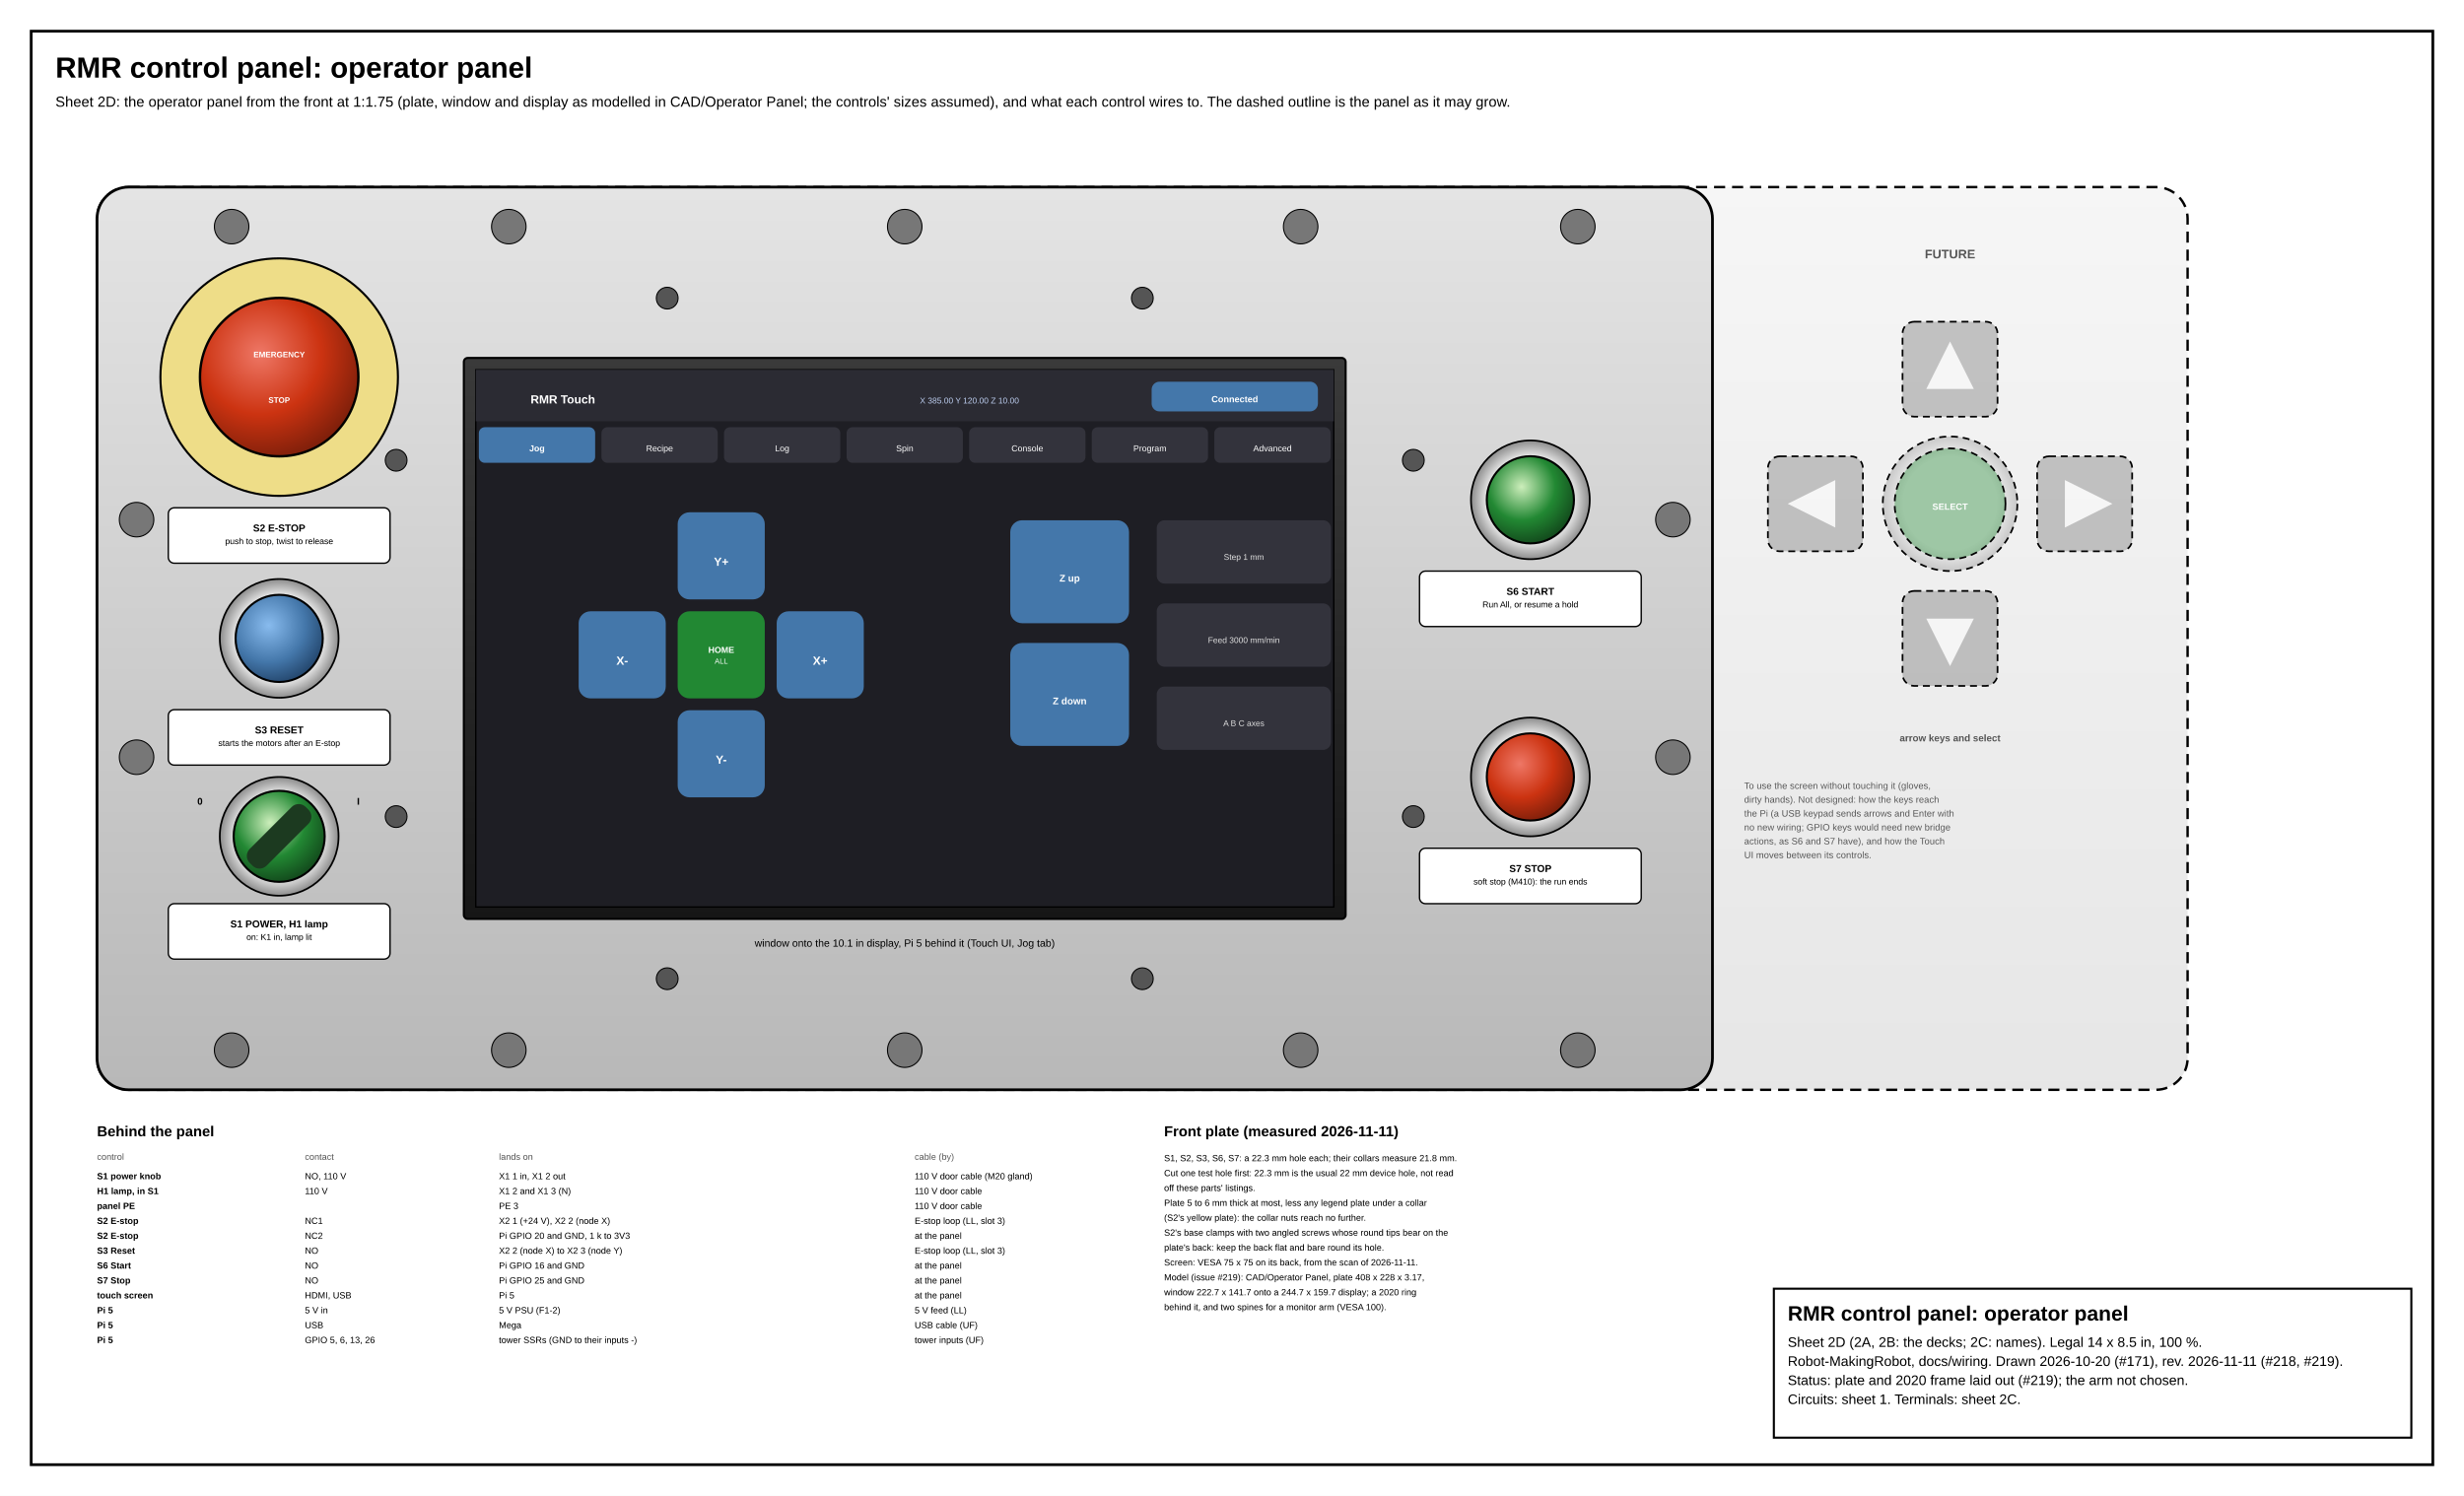
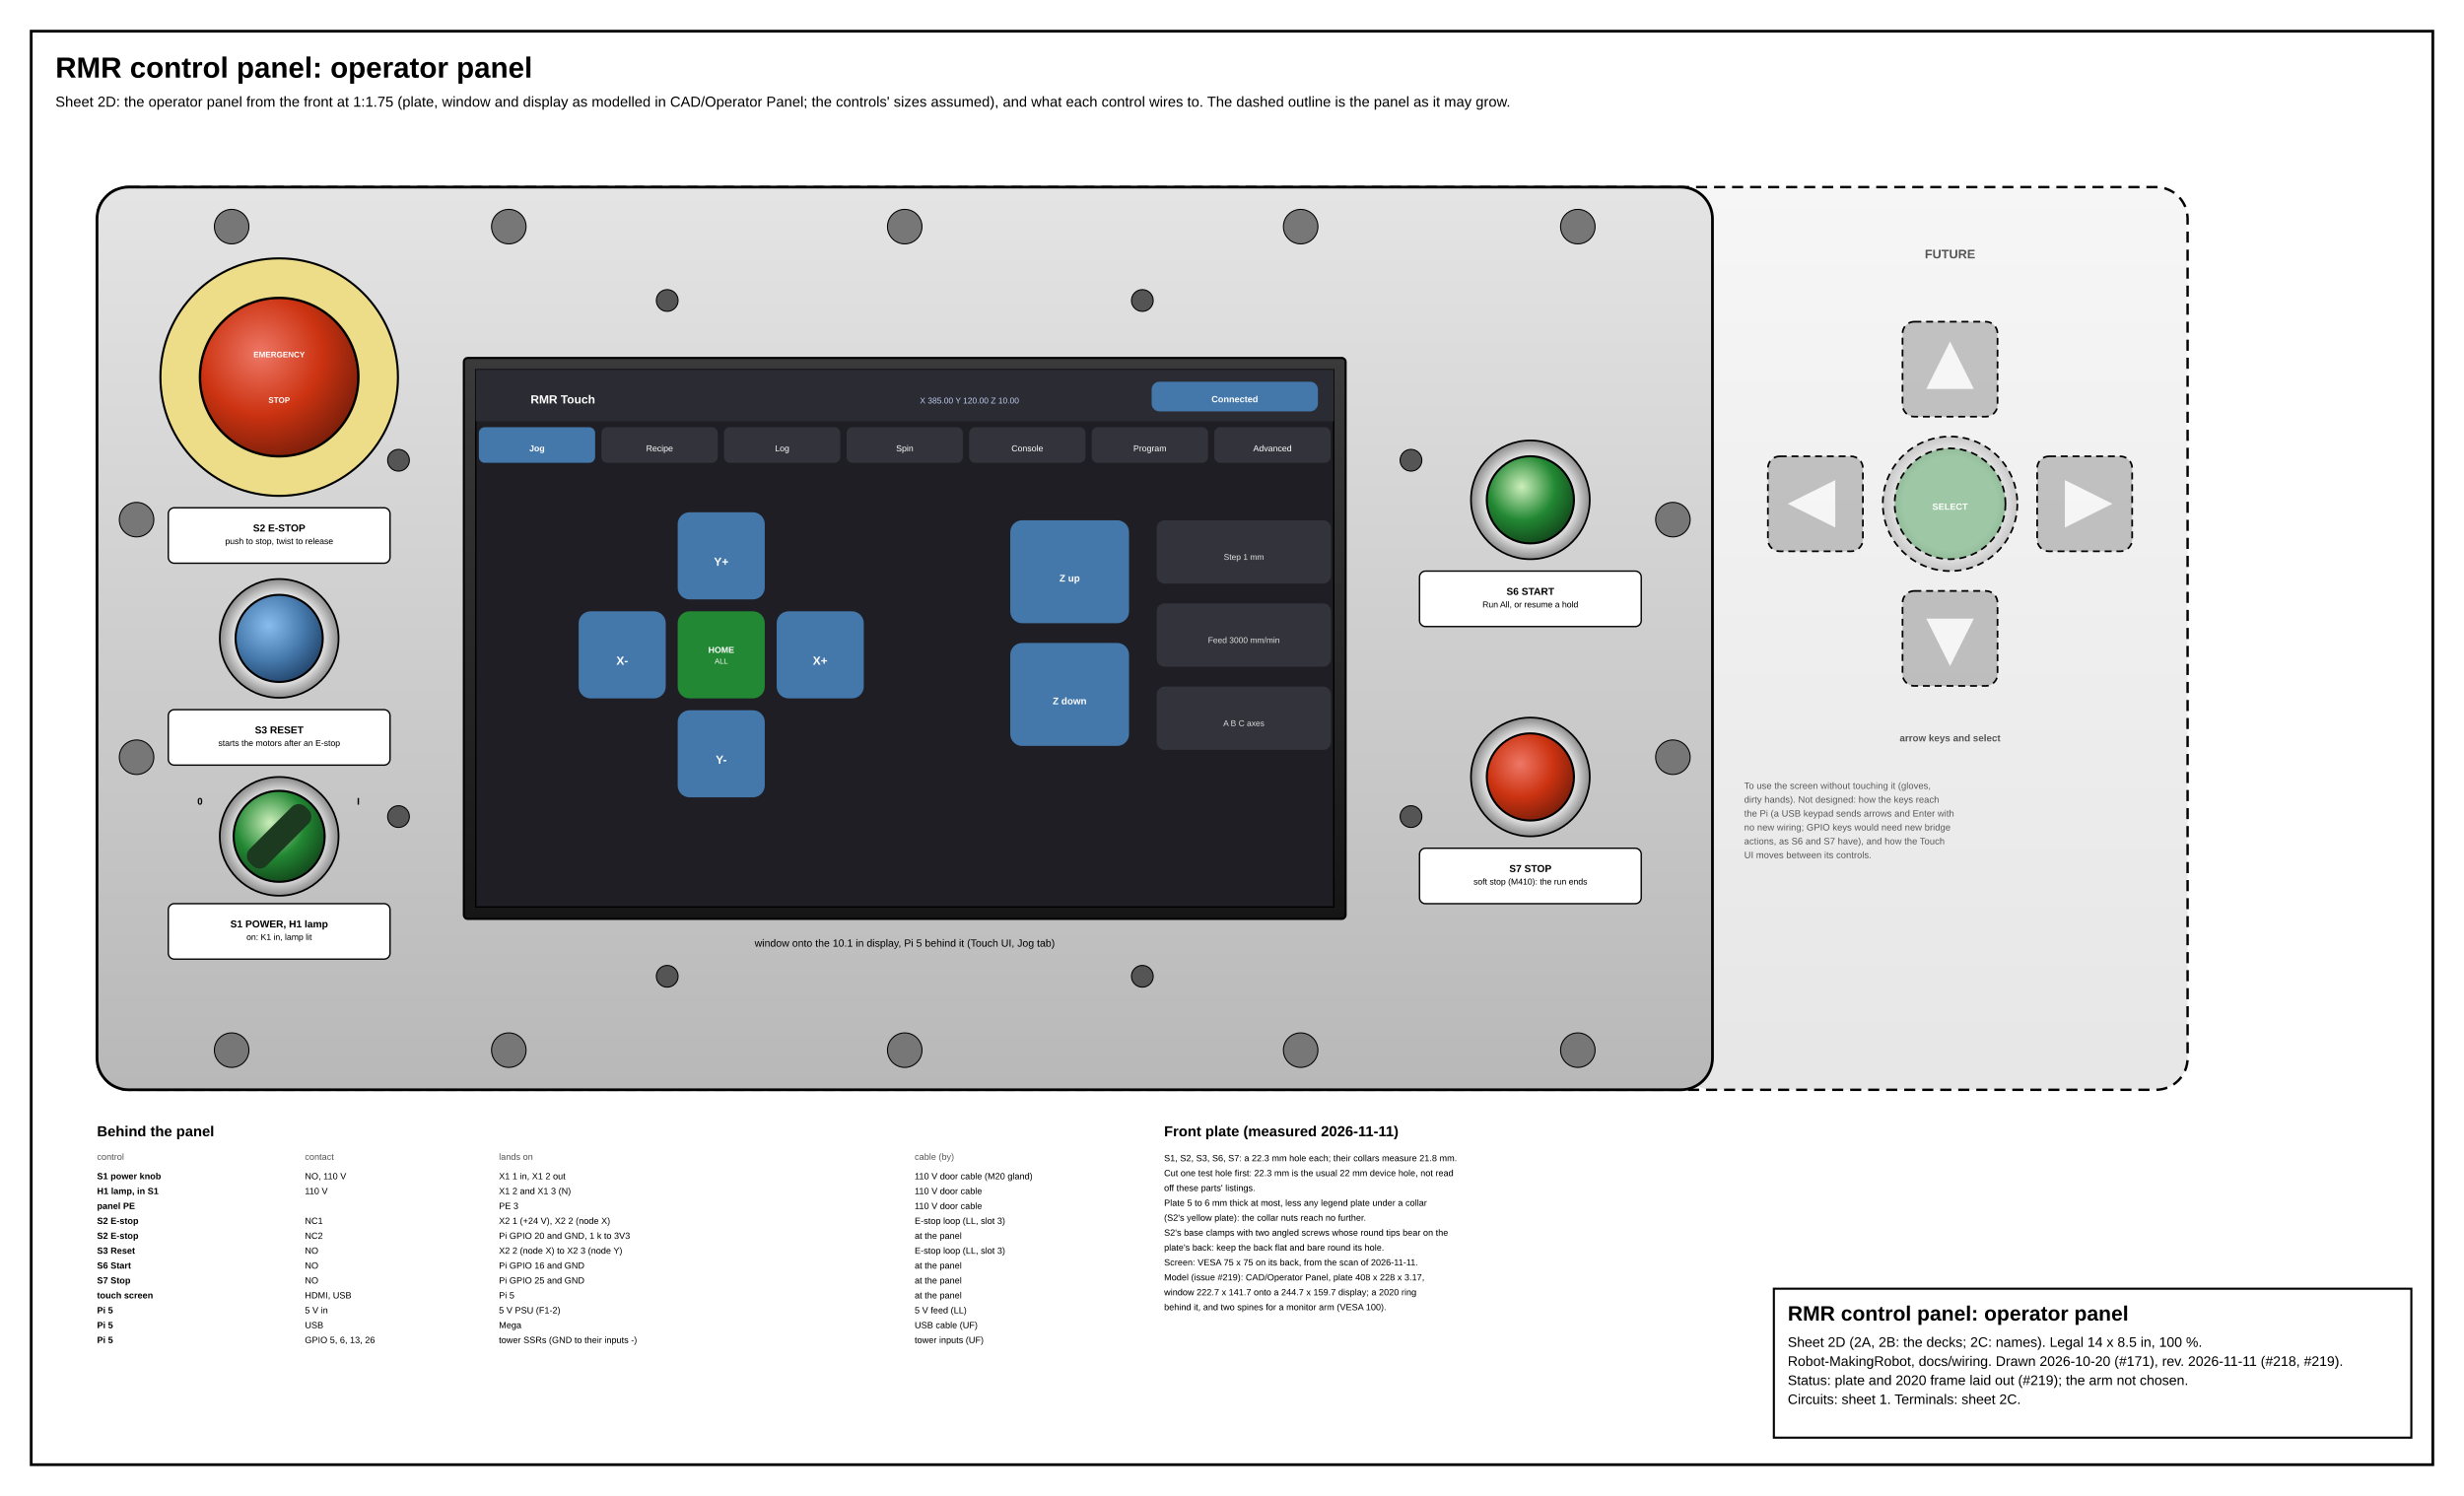
<svg xmlns="http://www.w3.org/2000/svg" width="14in" height="8.5in" viewBox="0 0 355.6 215.9">
  <style>
text{font-family:Arial,Helvetica,sans-serif;fill:#000}
path,line{fill:none;stroke-linecap:butt;stroke-linejoin:miter}
.ac{stroke:#CC3311;stroke-width:.6}
.va{stroke:#0077BB;stroke-width:.5}
.ve{stroke:#EE3377;stroke-width:.5}
.zp{stroke:#000;stroke-width:.55}
.zs{stroke:#33BBEE;stroke-width:.5}
.pe{stroke:#009988;stroke-width:.45;stroke-dasharray:2.4 .7 .5 .7}
.lv{stroke:#EE7733;stroke-width:.42}
.sg{stroke:#000;stroke-width:.22}
.zl{stroke:#000;stroke-width:.3}
.cb{stroke:#000;stroke-width:.85}
.sgc{stroke:#000;stroke-width:.5}
.mo{stroke:#000;stroke-width:.3}
.un{stroke-dasharray:1.1 .8}
.mech{stroke:#000;stroke-width:.2;stroke-dasharray:.8 .6}
.sym{stroke:#000;stroke-width:.32;fill:none}
.symf{stroke:#000;stroke-width:.32;fill:#fff}
.bx{fill:#fff;stroke:#000;stroke-width:.3}
.bxl{fill:#fff;stroke:#000;stroke-width:.22}
.frame{fill:none;stroke:#000;stroke-width:.4}
.zone{fill:none;stroke:#888;stroke-width:.2;stroke-dasharray:1.5 1}
.rail{fill:#d9d9d9;stroke:#666;stroke-width:.2}
.duct{fill:#f3f3f3;stroke:#999;stroke-width:.2}
.dot{stroke:none}
</style>
  <rect x="0" y="0" width="355.6" height="215.9" fill="#fff" />
  <rect class="frame" x="4.5" y="4.5" width="346.6" height="206.9" />
  <defs>
    <linearGradient id="opHousing" x1="0" y1="0" x2="0" y2="1">
      <stop offset="0" stop-color="#E4E4E4" />
      <stop offset="1" stop-color="#B8B8B8" />
    </linearGradient>
    <linearGradient id="opBezel" x1="0" y1="0" x2="0" y2="1">
      <stop offset="0" stop-color="#3A3A3A" />
      <stop offset="1" stop-color="#161616" />
    </linearGradient>
    <radialGradient id="opRed" cx=".38" cy=".35" r=".7">
      <stop offset="0" stop-color="#EE7766" />
      <stop offset=".55" stop-color="#CC3311" />
      <stop offset="1" stop-color="#7A1E0A" />
    </radialGradient>
    <radialGradient id="opBlue" cx=".38" cy=".35" r=".7">
      <stop offset="0" stop-color="#88BBEE" />
      <stop offset=".6" stop-color="#4477AA" />
      <stop offset="1" stop-color="#22446A" />
    </radialGradient>
    <radialGradient id="opGreen" cx=".4" cy=".35" r=".7">
      <stop offset="0" stop-color="#CCEEBB" />
      <stop offset=".55" stop-color="#228833" />
      <stop offset="1" stop-color="#11441A" />
    </radialGradient>
    <radialGradient id="opGrey" cx=".38" cy=".35" r=".7">
      <stop offset="0" stop-color="#DDDDDD" />
      <stop offset=".6" stop-color="#777777" />
      <stop offset="1" stop-color="#333333" />
    </radialGradient>
    <radialGradient id="opRing" cx=".5" cy=".5" r=".5">
      <stop offset=".7" stop-color="#F2F2F2" />
      <stop offset="1" stop-color="#8C8C8C" />
    </radialGradient>
  </defs>
  <rect x="242.57" y="27" width="73.14" height="130.29" rx="4.57" fill="url(#opHousing)" stroke="none" stroke-width="0" fill-opacity=".35" />
  <rect x="14" y="27" width="301.71" height="130.29" rx="4.57" fill="none" stroke="#000" stroke-width="0.35" stroke-dasharray="1.6 1" />
  <rect x="14" y="27" width="233.14" height="130.29" rx="4.57" fill="url(#opHousing)" stroke="#000" stroke-width="0.4" />
  <rect x="66.94" y="51.66" width="127.26" height="80.97" rx="0.57" fill="url(#opBezel)" stroke="#000" stroke-width="0.3" />
  <rect x="68.66" y="53.37" width="123.83" height="77.54" rx="0" fill="#1E1E24" stroke="#000" stroke-width="0.2" />
  <rect x="68.66" y="53.37" width="123.83" height="7.43" rx="0" fill="#2B2B33" stroke="none" stroke-width="0" />
  <rect x="166.2" y="55.09" width="24" height="4.29" rx="1.14" fill="#4477AA" stroke="none" stroke-width="0" />
  <rect x="69.11" y="61.66" width="16.78" height="5.14" rx="0.86" fill="#4477AA" stroke="none" stroke-width="0" />
  <rect x="86.8" y="61.66" width="16.78" height="5.14" rx="0.86" fill="#33333C" stroke="none" stroke-width="0" />
  <rect x="104.49" y="61.66" width="16.78" height="5.14" rx="0.86" fill="#33333C" stroke="none" stroke-width="0" />
  <rect x="122.18" y="61.66" width="16.78" height="5.14" rx="0.86" fill="#33333C" stroke="none" stroke-width="0" />
  <rect x="139.87" y="61.66" width="16.78" height="5.14" rx="0.86" fill="#33333C" stroke="none" stroke-width="0" />
  <rect x="157.56" y="61.66" width="16.78" height="5.14" rx="0.86" fill="#33333C" stroke="none" stroke-width="0" />
  <rect x="175.25" y="61.66" width="16.78" height="5.14" rx="0.86" fill="#33333C" stroke="none" stroke-width="0" />
  <rect x="97.8" y="73.94" width="12.57" height="12.57" rx="1.71" fill="#4477AA" stroke="none" stroke-width="0" />
  <rect x="97.8" y="102.51" width="12.57" height="12.57" rx="1.71" fill="#4477AA" stroke="none" stroke-width="0" />
  <rect x="83.51" y="88.23" width="12.57" height="12.57" rx="1.71" fill="#4477AA" stroke="none" stroke-width="0" />
  <rect x="112.09" y="88.23" width="12.57" height="12.57" rx="1.71" fill="#4477AA" stroke="none" stroke-width="0" />
  <rect x="97.8" y="88.23" width="12.57" height="12.57" rx="1.71" fill="#228833" stroke="none" stroke-width="0" />
  <rect x="145.8" y="75.09" width="17.14" height="14.86" rx="1.71" fill="#4477AA" stroke="none" stroke-width="0" />
  <rect x="145.8" y="92.8" width="17.14" height="14.86" rx="1.71" fill="#4477AA" stroke="none" stroke-width="0" />
  <rect x="166.94" y="75.09" width="25.14" height="9.14" rx="1.14" fill="#33333C" stroke="none" stroke-width="0" />
  <rect x="166.94" y="87.09" width="25.14" height="9.14" rx="1.14" fill="#33333C" stroke="none" stroke-width="0" />
  <rect x="166.94" y="99.09" width="25.14" height="9.14" rx="1.14" fill="#33333C" stroke="none" stroke-width="0" />
-   <circle cx="203.97" cy="66.43" r="1.57" fill="#555555" stroke="#000" stroke-width="0.15" />
-   <circle cx="203.97" cy="117.86" r="1.57" fill="#555555" stroke="#000" stroke-width="0.15" />
-   <circle cx="57.17" cy="66.43" r="1.57" fill="#555555" stroke="#000" stroke-width="0.15" />
-   <circle cx="57.17" cy="117.86" r="1.57" fill="#555555" stroke="#000" stroke-width="0.15" />
-   <circle cx="164.86" cy="43.03" r="1.57" fill="#555555" stroke="#000" stroke-width="0.15" />
-   <circle cx="164.86" cy="141.26" r="1.57" fill="#555555" stroke="#000" stroke-width="0.15" />
-   <circle cx="96.29" cy="43.03" r="1.57" fill="#555555" stroke="#000" stroke-width="0.15" />
-   <circle cx="96.29" cy="141.26" r="1.57" fill="#555555" stroke="#000" stroke-width="0.15" />
+   <circle cx="203.63" cy="66.43" r="1.57" fill="#555555" stroke="#000" stroke-width="0.15" />
+   <circle cx="203.63" cy="117.86" r="1.57" fill="#555555" stroke="#000" stroke-width="0.15" />
+   <circle cx="57.51" cy="66.43" r="1.57" fill="#555555" stroke="#000" stroke-width="0.15" />
+   <circle cx="57.51" cy="117.86" r="1.57" fill="#555555" stroke="#000" stroke-width="0.15" />
+   <circle cx="164.86" cy="43.37" r="1.57" fill="#555555" stroke="#000" stroke-width="0.15" />
+   <circle cx="164.86" cy="140.91" r="1.57" fill="#555555" stroke="#000" stroke-width="0.15" />
+   <circle cx="96.29" cy="43.37" r="1.57" fill="#555555" stroke="#000" stroke-width="0.15" />
+   <circle cx="96.29" cy="140.91" r="1.57" fill="#555555" stroke="#000" stroke-width="0.15" />
  <circle cx="241.43" cy="75" r="2.49" fill="#777777" stroke="#000" stroke-width="0.15" />
  <circle cx="241.43" cy="109.29" r="2.49" fill="#777777" stroke="#000" stroke-width="0.15" />
  <circle cx="19.71" cy="75" r="2.49" fill="#777777" stroke="#000" stroke-width="0.15" />
  <circle cx="19.71" cy="109.29" r="2.49" fill="#777777" stroke="#000" stroke-width="0.15" />
  <circle cx="130.57" cy="32.71" r="2.49" fill="#777777" stroke="#000" stroke-width="0.15" />
  <circle cx="130.57" cy="151.57" r="2.49" fill="#777777" stroke="#000" stroke-width="0.15" />
  <circle cx="187.71" cy="32.71" r="2.49" fill="#777777" stroke="#000" stroke-width="0.15" />
  <circle cx="187.71" cy="151.57" r="2.49" fill="#777777" stroke="#000" stroke-width="0.15" />
  <circle cx="73.43" cy="32.71" r="2.49" fill="#777777" stroke="#000" stroke-width="0.15" />
  <circle cx="73.43" cy="151.57" r="2.49" fill="#777777" stroke="#000" stroke-width="0.15" />
  <circle cx="227.71" cy="32.71" r="2.49" fill="#777777" stroke="#000" stroke-width="0.15" />
  <circle cx="227.71" cy="151.57" r="2.49" fill="#777777" stroke="#000" stroke-width="0.15" />
  <circle cx="33.43" cy="32.71" r="2.49" fill="#777777" stroke="#000" stroke-width="0.15" />
  <circle cx="33.43" cy="151.57" r="2.49" fill="#777777" stroke="#000" stroke-width="0.15" />
  <circle cx="40.29" cy="54.43" r="17.14" fill="#EEDD88" stroke="#000" stroke-width="0.3" />
  <circle cx="40.29" cy="54.43" r="9.71" fill="url(#opRing)" stroke="#000" stroke-width="0.2" />
  <circle cx="40.29" cy="54.43" r="11.43" fill="url(#opRed)" stroke="#000" stroke-width="0.35" />
  <rect x="24.29" y="73.29" width="32" height="8" rx="0.86" fill="#FFFFFF" stroke="#000" stroke-width="0.2" />
  <circle cx="40.29" cy="92.14" r="8.57" fill="url(#opRing)" stroke="#000" stroke-width="0.25" />
  <circle cx="40.29" cy="92.14" r="6.29" fill="url(#opBlue)" stroke="#000" stroke-width="0.3" />
  <rect x="24.29" y="102.43" width="32" height="8" rx="0.86" fill="#FFFFFF" stroke="#000" stroke-width="0.2" />
  <circle cx="40.29" cy="120.71" r="8.57" fill="url(#opRing)" stroke="#000" stroke-width="0.25" />
  <circle cx="40.29" cy="120.71" r="6.57" fill="url(#opGreen)" stroke="#000" stroke-width="0.3" />
  <rect x="38.57" y="115" width="3.43" height="11.43" rx="1.43" fill="#1C3A20" stroke="none" stroke-width="0" transform="rotate(45 40.29 120.71)" />
  <rect x="24.29" y="130.43" width="32" height="8" rx="0.86" fill="#FFFFFF" stroke="#000" stroke-width="0.2" />
  <circle cx="220.86" cy="72.14" r="8.57" fill="url(#opRing)" stroke="#000" stroke-width="0.25" />
  <circle cx="220.86" cy="72.14" r="6.29" fill="url(#opGreen)" stroke="#000" stroke-width="0.3" />
  <rect x="204.86" y="82.43" width="32" height="8" rx="0.86" fill="#FFFFFF" stroke="#000" stroke-width="0.2" />
  <circle cx="220.86" cy="112.14" r="8.57" fill="url(#opRing)" stroke="#000" stroke-width="0.25" />
  <circle cx="220.86" cy="112.14" r="6.29" fill="url(#opRed)" stroke="#000" stroke-width="0.3" />
  <rect x="204.86" y="122.43" width="32" height="8" rx="0.86" fill="#FFFFFF" stroke="#000" stroke-width="0.2" />
  <rect x="274.57" y="46.43" width="13.71" height="13.71" rx="1.71" fill="#777777" stroke="#000" stroke-width="0.25" fill-opacity=".4" stroke-dasharray="1 .7" />
  <path d="M281.43 49.29 L284.86 56.14 L278 56.14 Z" style="fill:#FFFFFF;fill-opacity:.85" stroke="none" />
  <rect x="274.57" y="85.29" width="13.71" height="13.71" rx="1.71" fill="#777777" stroke="#000" stroke-width="0.25" fill-opacity=".4" stroke-dasharray="1 .7" />
  <path d="M281.43 96.14 L278 89.29 L284.86 89.29 Z" style="fill:#FFFFFF;fill-opacity:.85" stroke="none" />
  <rect x="255.14" y="65.86" width="13.71" height="13.71" rx="1.71" fill="#777777" stroke="#000" stroke-width="0.25" fill-opacity=".4" stroke-dasharray="1 .7" />
  <path d="M258 72.71 L264.86 69.29 L264.86 76.14 Z" style="fill:#FFFFFF;fill-opacity:.85" stroke="none" />
  <rect x="294" y="65.86" width="13.71" height="13.71" rx="1.71" fill="#777777" stroke="#000" stroke-width="0.25" fill-opacity=".4" stroke-dasharray="1 .7" />
  <path d="M304.86 72.71 L298 76.14 L298 69.29 Z" style="fill:#FFFFFF;fill-opacity:.85" stroke="none" />
  <circle cx="281.43" cy="72.71" r="9.71" fill="url(#opRing)" stroke="#000" stroke-width="0.25" fill-opacity=".4" stroke-dasharray="1 .7" />
  <circle cx="281.43" cy="72.71" r="8" fill="#228833" stroke="#000" stroke-width="0.25" fill-opacity=".4" stroke-dasharray="1 .7" />
  <rect class="bx" x="256" y="186" width="92" height="21.5" />
  <text x="8" y="11.2" font-size="4.2" font-weight="bold">RMR control panel: operator panel</text>
  <text x="8" y="15.4" font-size="2.1">Sheet 2D: the operator panel from the front at 1:1.75 (plate, window and display as modelled in CAD/Operator Panel; the controls' sizes assumed), and what each control wires to. The dashed outline is the panel as it may grow.</text>
  <text x="81.23" y="58.23" font-size="1.7" style="fill:#FFFFFF" text-anchor="middle" font-weight="bold">RMR Touch</text>
  <text x="178.2" y="58.06" font-size="1.3" style="fill:#FFFFFF" text-anchor="middle" font-weight="bold">Connected</text>
  <text x="139.91" y="58.23" font-size="1.2" style="fill:#BBCCEE" text-anchor="middle">X 385.00  Y 120.00  Z 10.00</text>
  <text x="77.5" y="65.14" font-size="1.25" style="fill:#FFFFFF" text-anchor="middle" font-weight="bold">Jog</text>
  <text x="95.19" y="65.14" font-size="1.25" style="fill:#FFFFFF" text-anchor="middle">Recipe</text>
  <text x="112.88" y="65.14" font-size="1.25" style="fill:#FFFFFF" text-anchor="middle">Log</text>
  <text x="130.57" y="65.14" font-size="1.25" style="fill:#FFFFFF" text-anchor="middle">Spin</text>
  <text x="148.26" y="65.14" font-size="1.25" style="fill:#FFFFFF" text-anchor="middle">Console</text>
  <text x="165.95" y="65.14" font-size="1.25" style="fill:#FFFFFF" text-anchor="middle">Program</text>
  <text x="183.64" y="65.14" font-size="1.25" style="fill:#FFFFFF" text-anchor="middle">Advanced</text>
  <text x="104.09" y="81.66" font-size="1.7" style="fill:#FFFFFF" text-anchor="middle" font-weight="bold">Y+</text>
  <text x="104.09" y="110.23" font-size="1.7" style="fill:#FFFFFF" text-anchor="middle" font-weight="bold">Y-</text>
  <text x="89.8" y="95.94" font-size="1.7" style="fill:#FFFFFF" text-anchor="middle" font-weight="bold">X-</text>
  <text x="118.37" y="95.94" font-size="1.7" style="fill:#FFFFFF" text-anchor="middle" font-weight="bold">X+</text>
  <text x="104.09" y="94.23" font-size="1.25" style="fill:#FFFFFF" text-anchor="middle" font-weight="bold">HOME</text>
  <text x="104.09" y="95.79" font-size="1.06" style="fill:#FFFFFF" text-anchor="middle">ALL</text>
  <text x="154.37" y="83.94" font-size="1.4" style="fill:#FFFFFF" text-anchor="middle" font-weight="bold">Z up</text>
  <text x="154.37" y="101.66" font-size="1.4" style="fill:#FFFFFF" text-anchor="middle" font-weight="bold">Z down</text>
  <text x="179.51" y="80.8" font-size="1.2" style="fill:#DDDDDD" text-anchor="middle">Step  1 mm</text>
  <text x="179.51" y="92.8" font-size="1.2" style="fill:#DDDDDD" text-anchor="middle">Feed  3000 mm/min</text>
  <text x="179.51" y="104.8" font-size="1.2" style="fill:#DDDDDD" text-anchor="middle">A  B  C axes</text>
  <text x="130.57" y="136.63" font-size="1.5" style="fill:#000" text-anchor="middle">window onto the 10.1 in display, Pi 5 behind it (Touch UI, Jog tab)</text>
  <text x="40.29" y="51.57" font-size="1.15" style="fill:#FFFFFF" text-anchor="middle" font-weight="bold">EMERGENCY</text>
  <text x="40.29" y="58.14" font-size="1.15" style="fill:#FFFFFF" text-anchor="middle" font-weight="bold">STOP</text>
  <text x="40.29" y="76.71" font-size="1.45" style="fill:#000" text-anchor="middle" font-weight="bold">S2  E-STOP</text>
  <text x="40.29" y="78.53" font-size="1.23" style="fill:#000" text-anchor="middle">push to stop, twist to release</text>
  <text x="40.29" y="105.86" font-size="1.45" style="fill:#000" text-anchor="middle" font-weight="bold">S3  RESET</text>
  <text x="40.29" y="107.67" font-size="1.23" style="fill:#000" text-anchor="middle">starts the motors after an E-stop</text>
  <text x="28.86" y="116.14" font-size="1.4" style="fill:#000" text-anchor="middle" font-weight="bold">0</text>
  <text x="51.71" y="116.14" font-size="1.4" style="fill:#000" text-anchor="middle" font-weight="bold">I</text>
  <text x="40.29" y="133.86" font-size="1.45" style="fill:#000" text-anchor="middle" font-weight="bold">S1  POWER, H1 lamp</text>
  <text x="40.29" y="135.67" font-size="1.23" style="fill:#000" text-anchor="middle">on: K1 in, lamp lit</text>
  <text x="220.86" y="85.86" font-size="1.45" style="fill:#000" text-anchor="middle" font-weight="bold">S6  START</text>
  <text x="220.86" y="87.67" font-size="1.23" style="fill:#000" text-anchor="middle">Run All, or resume a hold</text>
  <text x="220.86" y="125.86" font-size="1.45" style="fill:#000" text-anchor="middle" font-weight="bold">S7  STOP</text>
  <text x="220.86" y="127.67" font-size="1.23" style="fill:#000" text-anchor="middle">soft stop (M410): the run ends</text>
  <text x="281.43" y="73.57" font-size="1.3" style="fill:#FFFFFF" text-anchor="middle" font-weight="bold">SELECT</text>
  <text x="281.43" y="37.29" font-size="1.8" style="fill:#555555" text-anchor="middle" font-weight="bold">FUTURE</text>
  <text x="281.43" y="107" font-size="1.4" style="fill:#555555" text-anchor="middle" font-weight="bold">arrow keys and select</text>
  <text x="251.71" y="113.86" font-size="1.35" style="fill:#555555">To use the screen without touching it (gloves,</text>
  <text x="251.71" y="115.86" font-size="1.35" style="fill:#555555">dirty hands). Not designed: how the keys reach</text>
  <text x="251.71" y="117.86" font-size="1.35" style="fill:#555555">the Pi (a USB keypad sends arrows and Enter with</text>
  <text x="251.71" y="119.86" font-size="1.35" style="fill:#555555">no new wiring; GPIO keys would need new bridge</text>
  <text x="251.71" y="121.86" font-size="1.35" style="fill:#555555">actions, as S6 and S7 have), and how the Touch</text>
  <text x="251.71" y="123.86" font-size="1.35" style="fill:#555555">UI moves between its controls.</text>
  <text x="168" y="164" font-size="2.1" font-weight="bold">Front plate (measured 2026-11-11)</text>
  <text x="168" y="167.6" font-size="1.3">S1, S2, S3, S6, S7: a 22.3 mm hole each; their collars measure 21.8 mm.</text>
  <text x="168" y="169.75" font-size="1.3">Cut one test hole first: 22.3 mm is the usual 22 mm device hole, not read</text>
  <text x="168" y="171.9" font-size="1.3">off these parts' listings.</text>
  <text x="168" y="174.05" font-size="1.3">Plate 5 to 6 mm thick at most, less any legend plate under a collar</text>
  <text x="168" y="176.2" font-size="1.3">(S2's yellow plate): the collar nuts reach no further.</text>
  <text x="168" y="178.35" font-size="1.3">S2's base clamps with two angled screws whose round tips bear on the</text>
  <text x="168" y="180.5" font-size="1.3">plate's back: keep the back flat and bare round its hole.</text>
  <text x="168" y="182.65" font-size="1.3">Screen: VESA 75 x 75 on its back, from the scan of 2026-11-11.</text>
  <text x="168" y="184.8" font-size="1.3">Model (issue #219): CAD/Operator Panel, plate 408 x 228 x 3.17,</text>
  <text x="168" y="186.95" font-size="1.3">window 222.7 x 141.7 onto a 244.7 x 159.7 display; a 2020 ring</text>
  <text x="168" y="189.1" font-size="1.3">behind it, and two spines for a monitor arm (VESA 100).</text>
  <text x="14" y="164" font-size="2.1" font-weight="bold">Behind the panel</text>
  <text x="14" y="167.4" font-size="1.3" style="fill:#555555">control</text>
  <text x="44" y="167.4" font-size="1.3" style="fill:#555555">contact</text>
  <text x="72" y="167.4" font-size="1.3" style="fill:#555555">lands on</text>
  <text x="132" y="167.4" font-size="1.3" style="fill:#555555">cable (by)</text>
  <text x="14" y="170.2" font-size="1.3" font-weight="bold">S1 power knob</text>
  <text x="44" y="170.2" font-size="1.3">NO, 110 V</text>
  <text x="72" y="170.2" font-size="1.3">X1 1 in, X1 2 out</text>
  <text x="132" y="170.2" font-size="1.3">110 V door cable (M20 gland)</text>
  <text x="14" y="172.35" font-size="1.3" font-weight="bold">H1 lamp, in S1</text>
  <text x="44" y="172.35" font-size="1.3">110 V</text>
  <text x="72" y="172.35" font-size="1.3">X1 2 and X1 3 (N)</text>
  <text x="132" y="172.35" font-size="1.3">110 V door cable</text>
  <text x="14" y="174.5" font-size="1.3" font-weight="bold">panel PE</text>
  <text x="44" y="174.5" font-size="1.3" />
  <text x="72" y="174.5" font-size="1.3">PE 3</text>
  <text x="132" y="174.5" font-size="1.3">110 V door cable</text>
  <text x="14" y="176.65" font-size="1.3" font-weight="bold">S2 E-stop</text>
  <text x="44" y="176.65" font-size="1.3">NC1</text>
  <text x="72" y="176.65" font-size="1.3">X2 1 (+24 V), X2 2 (node X)</text>
  <text x="132" y="176.65" font-size="1.3">E-stop loop (LL, slot 3)</text>
  <text x="14" y="178.8" font-size="1.3" font-weight="bold">S2 E-stop</text>
  <text x="44" y="178.8" font-size="1.3">NC2</text>
  <text x="72" y="178.8" font-size="1.3">Pi GPIO 20 and GND, 1 k to 3V3</text>
  <text x="132" y="178.8" font-size="1.3">at the panel</text>
  <text x="14" y="180.95" font-size="1.3" font-weight="bold">S3 Reset</text>
  <text x="44" y="180.95" font-size="1.3">NO</text>
  <text x="72" y="180.95" font-size="1.3">X2 2 (node X) to X2 3 (node Y)</text>
  <text x="132" y="180.95" font-size="1.3">E-stop loop (LL, slot 3)</text>
  <text x="14" y="183.1" font-size="1.3" font-weight="bold">S6 Start</text>
  <text x="44" y="183.1" font-size="1.3">NO</text>
  <text x="72" y="183.1" font-size="1.3">Pi GPIO 16 and GND</text>
  <text x="132" y="183.1" font-size="1.3">at the panel</text>
  <text x="14" y="185.25" font-size="1.3" font-weight="bold">S7 Stop</text>
  <text x="44" y="185.25" font-size="1.3">NO</text>
  <text x="72" y="185.25" font-size="1.3">Pi GPIO 25 and GND</text>
  <text x="132" y="185.25" font-size="1.3">at the panel</text>
  <text x="14" y="187.4" font-size="1.3" font-weight="bold">touch screen</text>
  <text x="44" y="187.4" font-size="1.3">HDMI, USB</text>
  <text x="72" y="187.4" font-size="1.3">Pi 5</text>
  <text x="132" y="187.4" font-size="1.3">at the panel</text>
  <text x="14" y="189.55" font-size="1.3" font-weight="bold">Pi 5</text>
  <text x="44" y="189.55" font-size="1.3">5 V in</text>
  <text x="72" y="189.55" font-size="1.3">5 V PSU (F1-2)</text>
  <text x="132" y="189.55" font-size="1.3">5 V feed (LL)</text>
  <text x="14" y="191.7" font-size="1.3" font-weight="bold">Pi 5</text>
  <text x="44" y="191.7" font-size="1.3">USB</text>
  <text x="72" y="191.7" font-size="1.3">Mega</text>
  <text x="132" y="191.7" font-size="1.3">USB cable (UF)</text>
  <text x="14" y="193.85" font-size="1.3" font-weight="bold">Pi 5</text>
  <text x="44" y="193.85" font-size="1.3">GPIO 5, 6, 13, 26</text>
  <text x="72" y="193.85" font-size="1.3">tower SSRs (GND to their inputs -)</text>
  <text x="132" y="193.85" font-size="1.3">tower inputs (UF)</text>
  <text x="258" y="190.6" font-size="3" font-weight="bold">RMR control panel: operator panel</text>
  <text x="258" y="194.4" font-size="2">Sheet 2D (2A, 2B: the decks; 2C: names). Legal 14 x 8.5 in, 100 %.</text>
  <text x="258" y="197.15" font-size="2">Robot-MakingRobot, docs/wiring. Drawn 2026-10-20 (#171), rev. 2026-11-11 (#218, #219).</text>
  <text x="258" y="199.9" font-size="2">Status: plate and 2020 frame laid out (#219); the arm not chosen.</text>
  <text x="258" y="202.65" font-size="2">Circuits: sheet 1. Terminals: sheet 2C.</text>
</svg>
